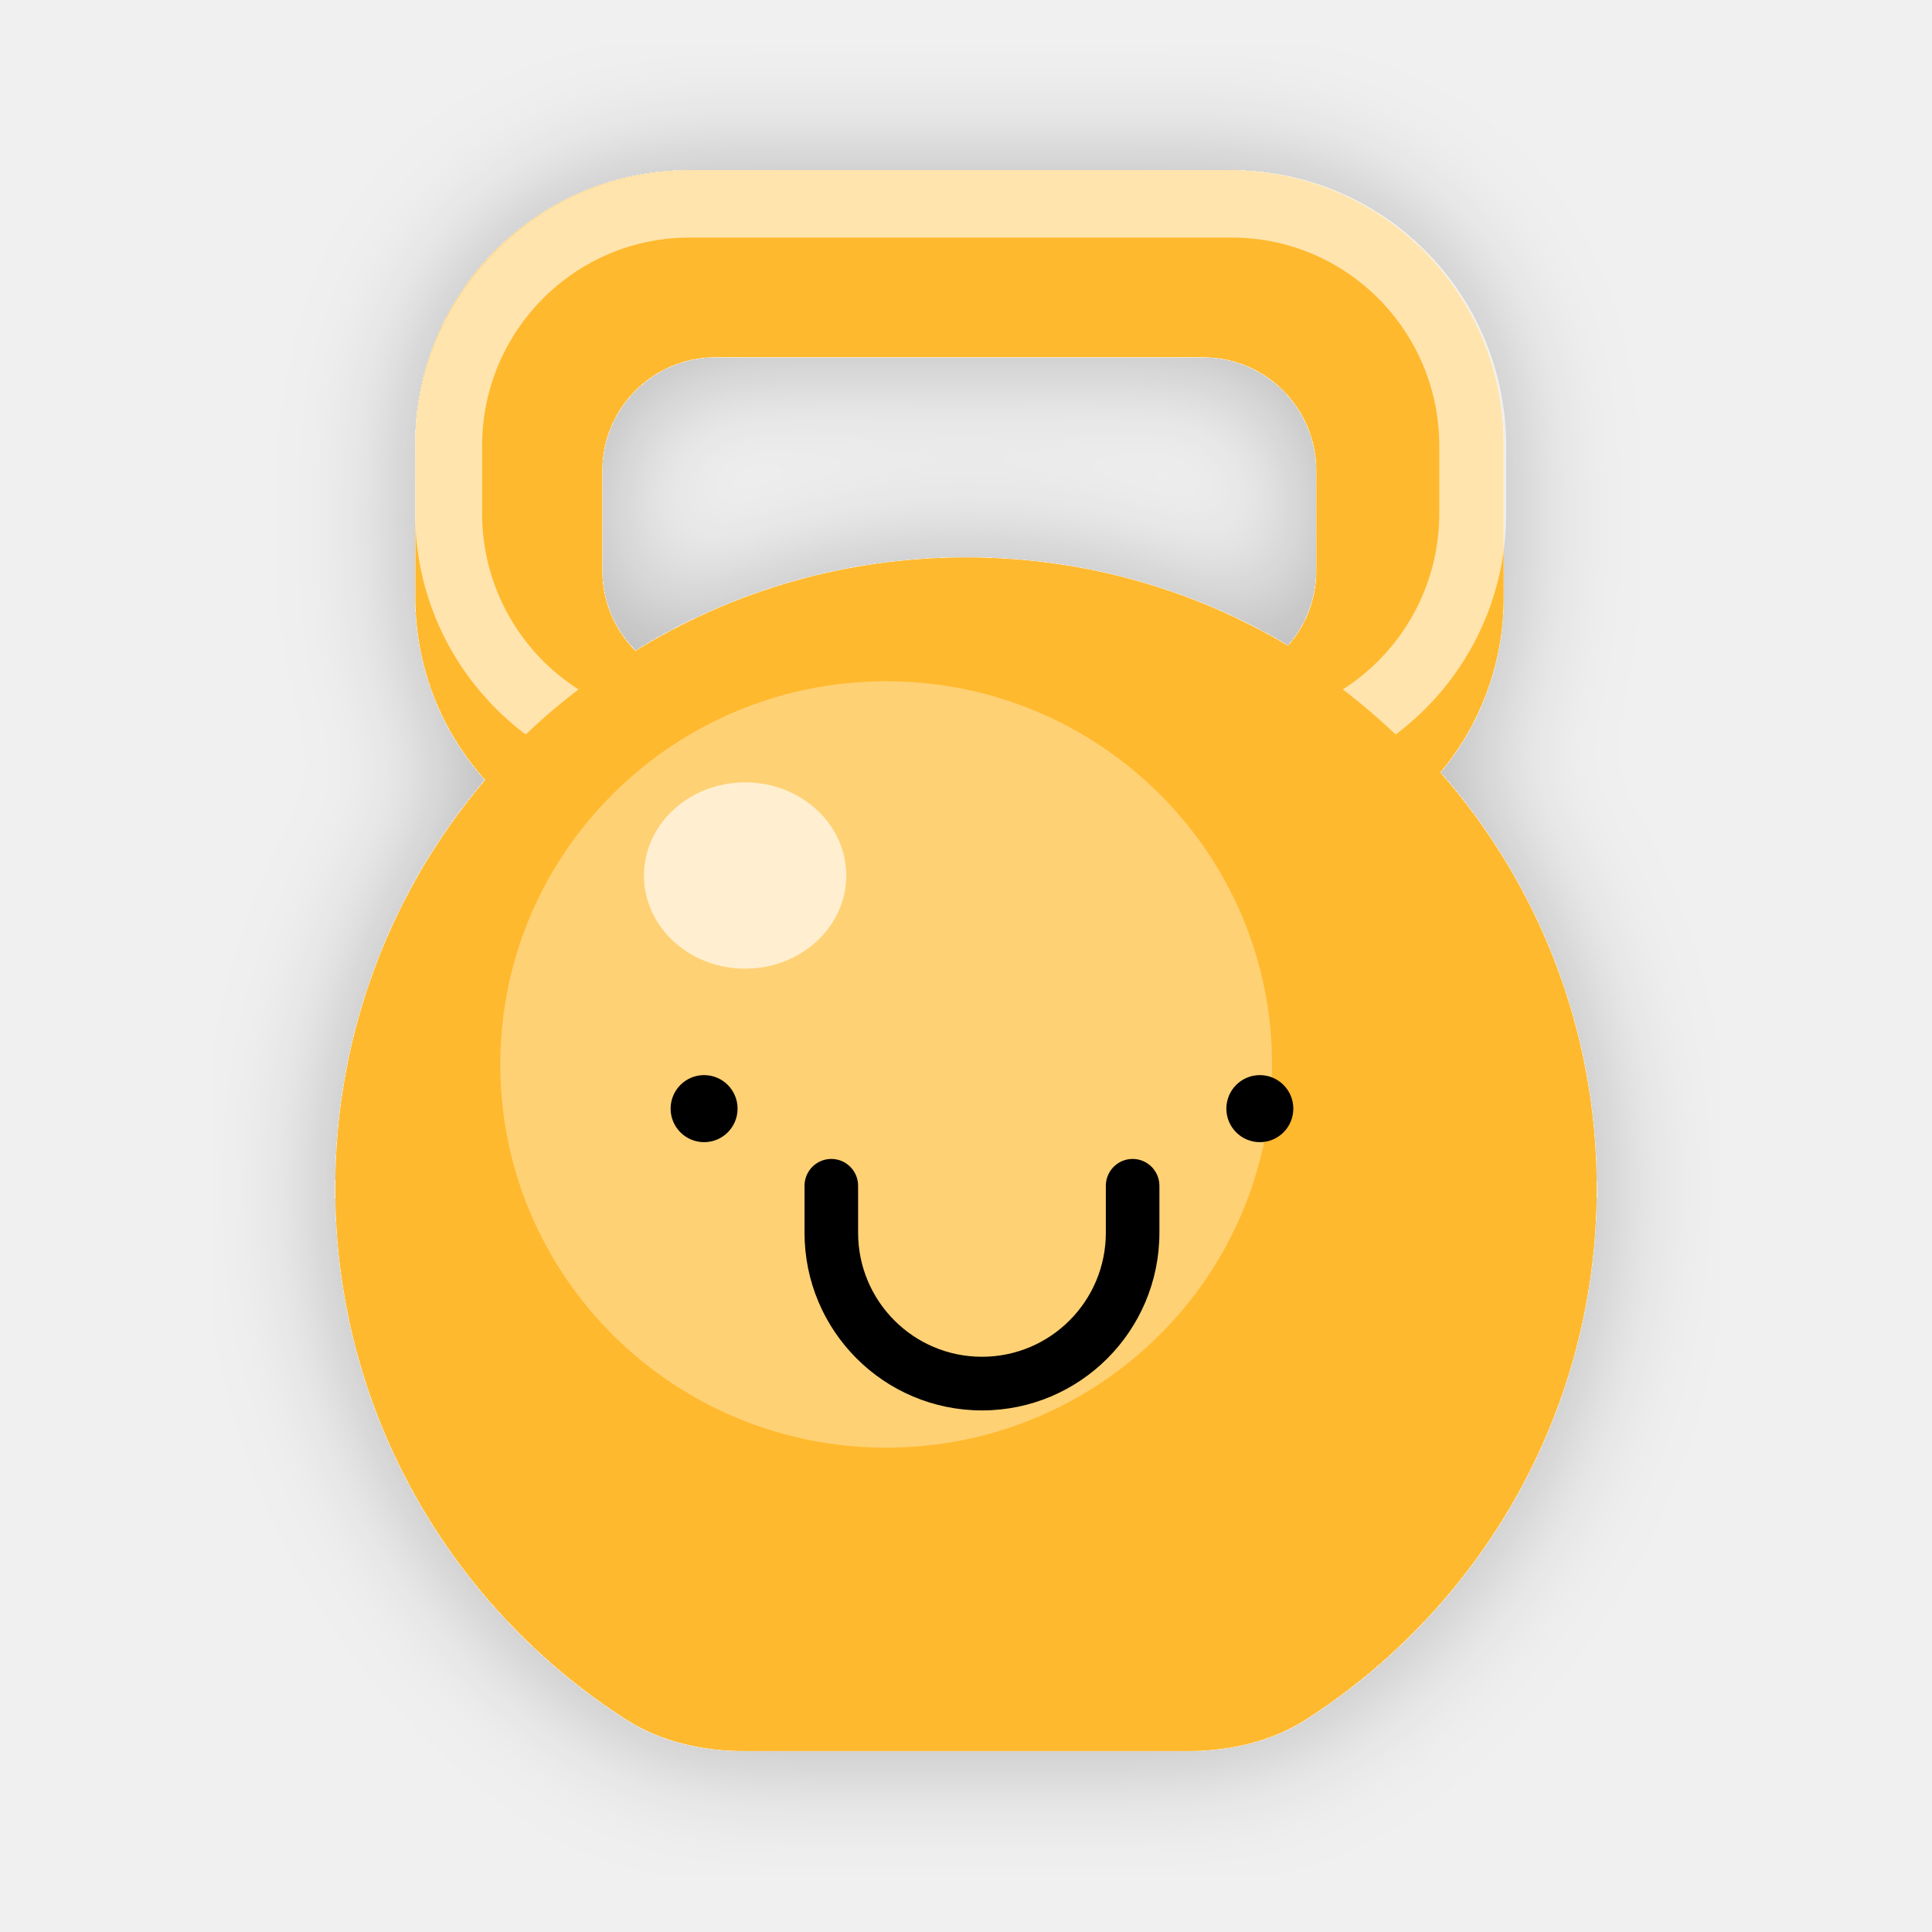
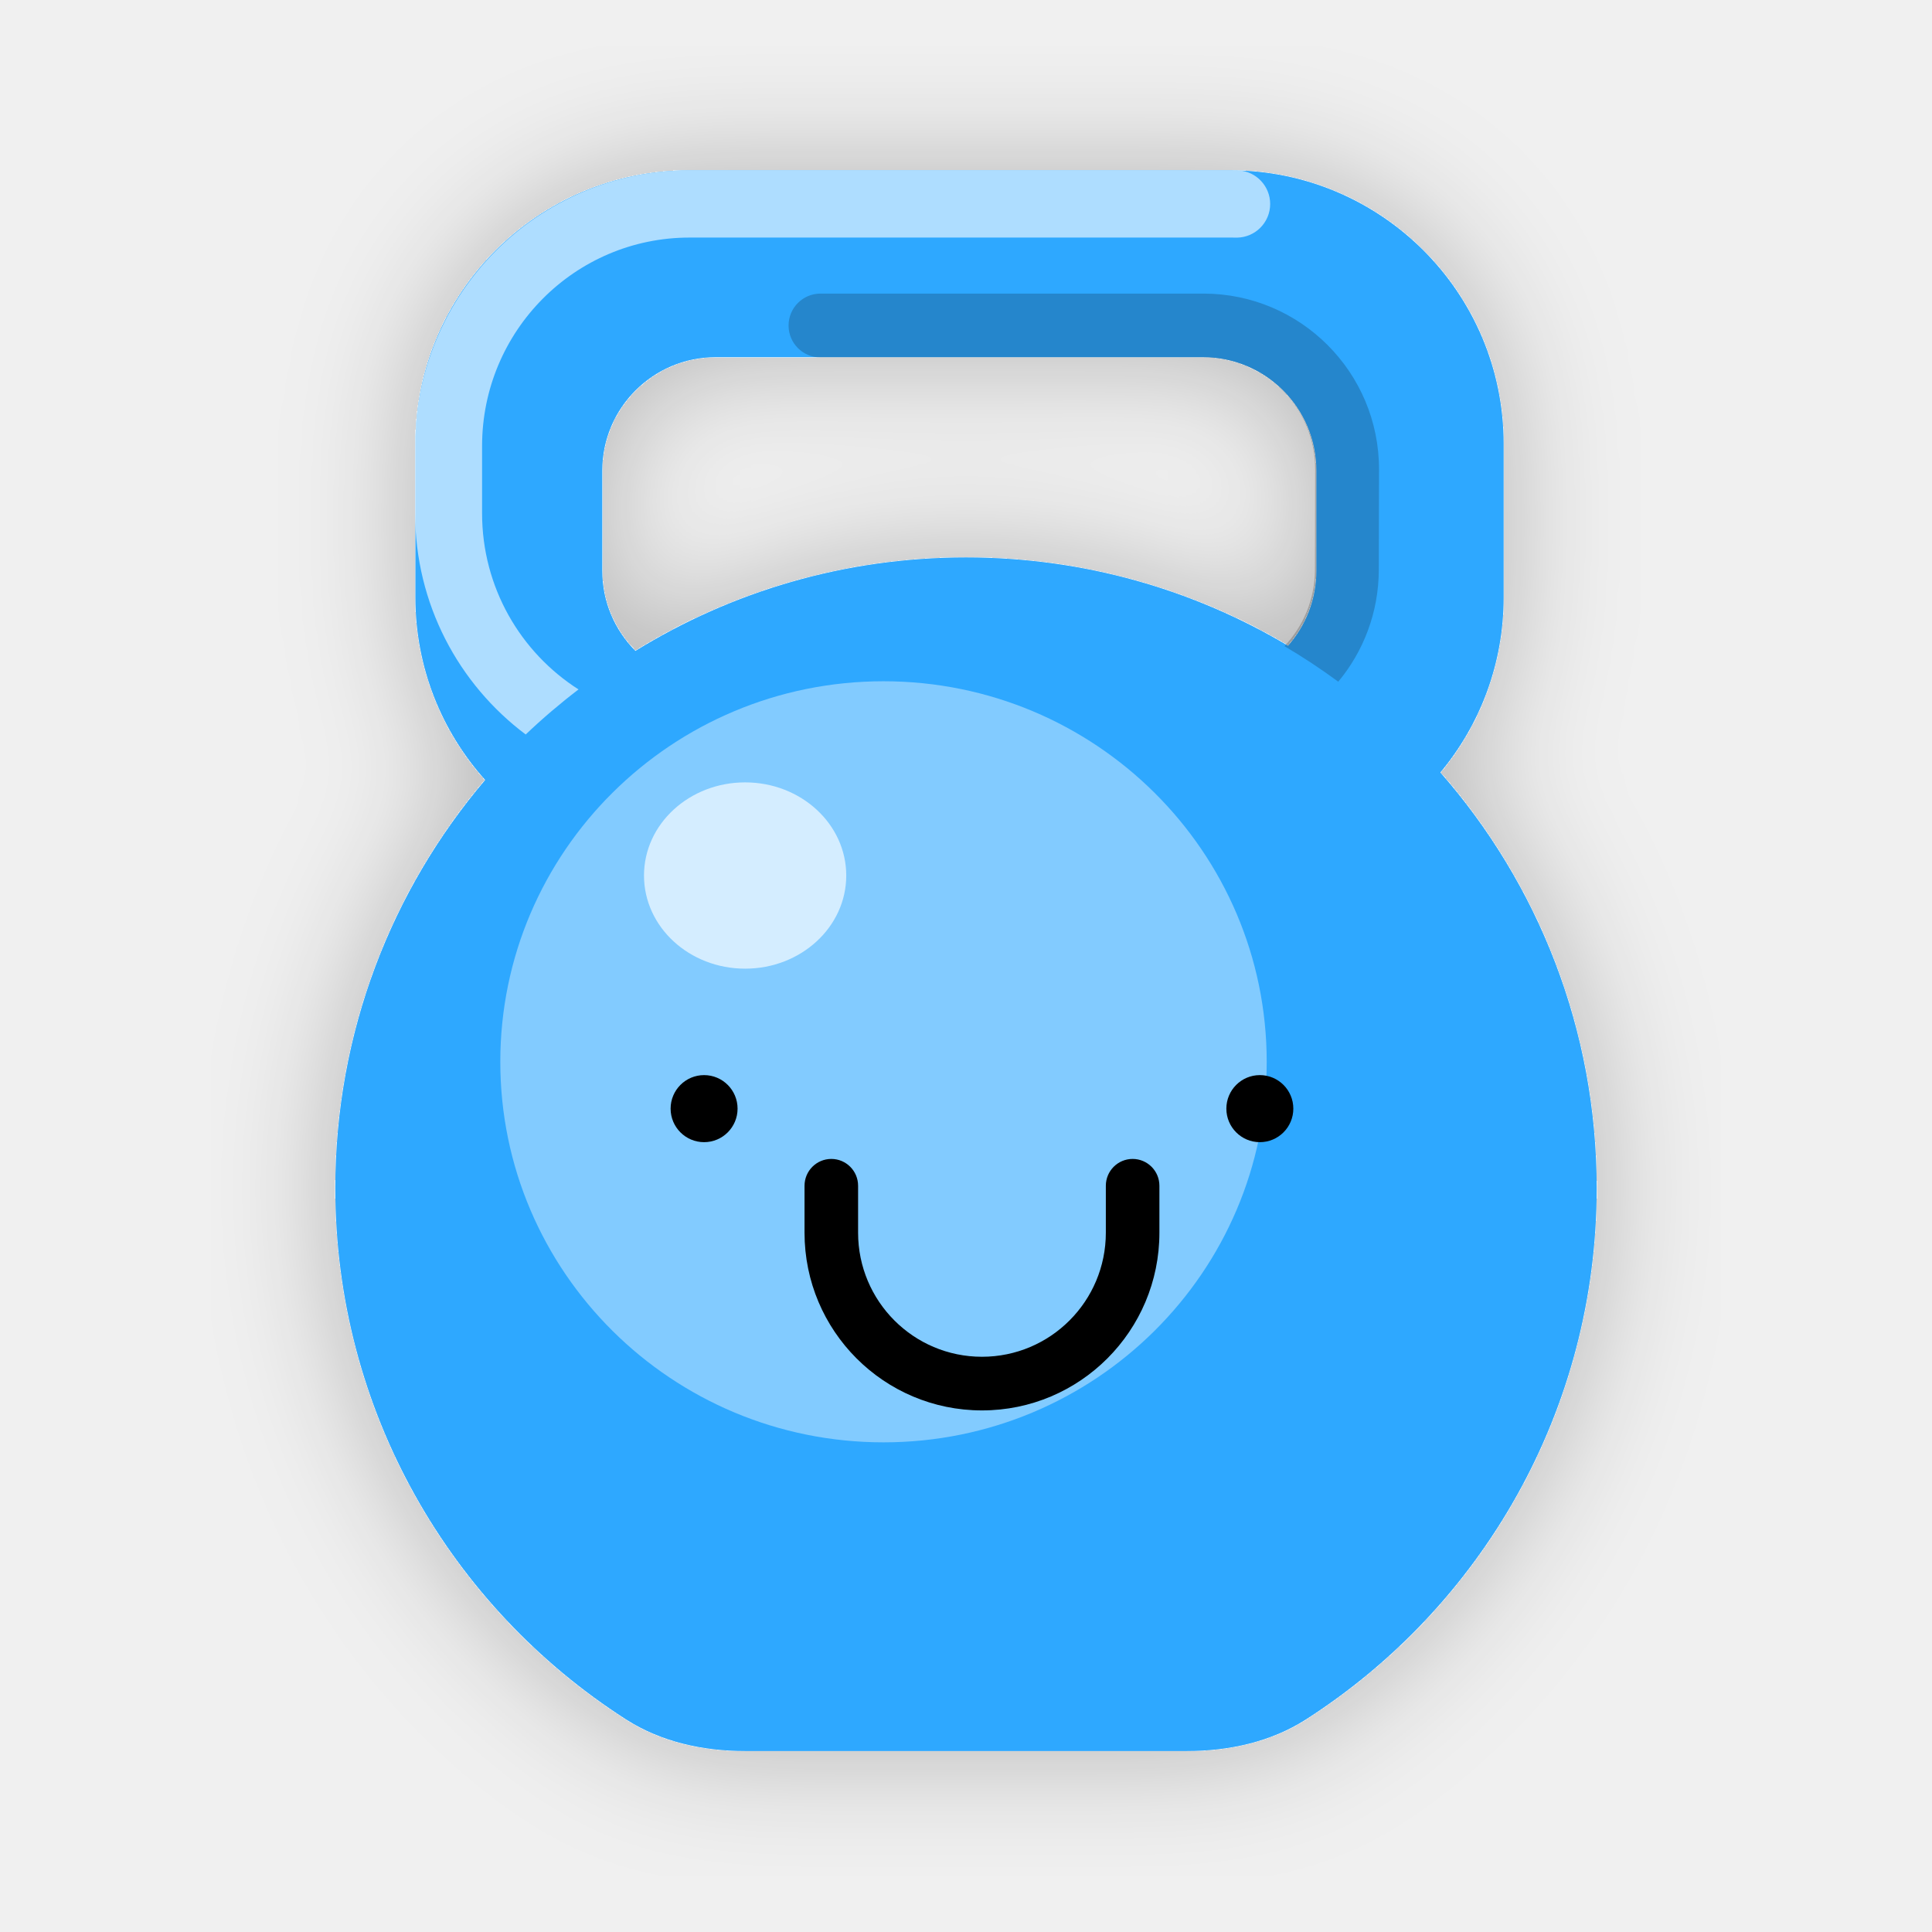
<svg xmlns="http://www.w3.org/2000/svg" preserveAspectRatio="none" overflow="visible" style="display: block;" width="363" height="363" viewBox="0 0 363 363" fill="none">
-   <g id="happy kettlebell">
-     <g id="Union" filter="url(#filter0_d_2865_98)">
-       <path fill-rule="evenodd" clip-rule="evenodd" d="M231.105 32C259.5 32 282.518 55.018 282.518 83.413V112.254C282.518 124.761 278.05 136.223 270.626 145.137C288.913 165.99 300 193.315 300 223.231C300 265.151 278.232 301.987 245.383 323.052C238.752 327.305 230.881 329 223.003 329H139.997C132.119 329 124.248 327.305 117.617 323.052C84.768 301.987 63 265.151 63 223.231C63 193.984 73.595 167.212 91.157 146.544C83.007 137.446 78.048 125.43 78.048 112.254V83.413C78.048 55.018 101.066 32 129.46 32H231.105ZM134.476 67.111C122.703 67.111 113.159 76.655 113.159 88.429V107.238C113.159 113.117 115.539 118.439 119.387 122.296C137.448 111.158 158.723 104.73 181.5 104.73C203.607 104.73 224.3 110.785 242.013 121.326C245.323 117.569 247.333 112.639 247.333 107.238V88.429C247.333 76.655 237.789 67.111 226.016 67.111H134.476Z" fill="#FFB92E" />
+   <g id="happy kettlebell-alt">
+     <g id="Union" filter="url(#filter0_d_0_4)">
+       <path fill-rule="evenodd" clip-rule="evenodd" d="M231.105 32C259.5 32 282.518 55.018 282.518 83.413V112.254C282.518 124.761 278.05 136.223 270.626 145.137C288.913 165.99 300 193.315 300 223.231C300 265.151 278.232 301.987 245.383 323.052C238.752 327.305 230.881 329 223.003 329H139.997C132.119 329 124.248 327.305 117.617 323.052C84.768 301.987 63 265.151 63 223.231C63 193.984 73.595 167.212 91.157 146.544C83.007 137.446 78.048 125.43 78.048 112.254V83.413C78.048 55.018 101.066 32 129.46 32H231.105ZM134.476 67.111C122.703 67.111 113.159 76.655 113.159 88.429V107.238C113.159 113.117 115.539 118.439 119.387 122.296C137.448 111.158 158.723 104.73 181.5 104.73C203.607 104.73 224.3 110.785 242.013 121.326C245.323 117.569 247.333 112.639 247.333 107.238V88.429C247.333 76.655 237.789 67.111 226.016 67.111H134.476Z" fill="#2EA8FF" />
    </g>
-     <ellipse id="Ellipse 512" cx="166.5" cy="200" rx="72.5" ry="72" fill="white" fill-opacity="0.34" />
+     <ellipse id="Ellipse 512" cx="166" cy="199.5" rx="72" ry="71.5" fill="white" fill-opacity="0.4" />
    <ellipse id="Ellipse 513" cx="140" cy="164.5" rx="19" ry="17.5" fill="white" fill-opacity="0.66" />
    <g id="Vector">
      <path d="M151.161 231.61V222.79C151.161 220.006 153.414 217.75 156.194 217.75C158.973 217.75 161.226 220.006 161.226 222.79V231.61C161.226 244.484 171.646 254.92 184.5 254.92C197.354 254.92 207.774 244.484 207.774 231.61V222.79C207.774 220.006 210.027 217.75 212.806 217.75C215.586 217.75 217.839 220.006 217.839 222.79V231.61C217.839 250.051 202.912 265 184.5 265C166.088 265 151.161 250.051 151.161 231.61Z" fill="black" />
      <path d="M138.581 208.3C138.581 211.779 135.764 214.6 132.29 214.6C128.816 214.6 126 211.779 126 208.3C126 204.821 128.816 202 132.29 202C135.764 202 138.581 204.821 138.581 208.3Z" fill="black" />
      <path d="M243 208.3C243 211.779 240.184 214.6 236.71 214.6C233.236 214.6 230.419 211.779 230.419 208.3C230.419 204.821 233.236 202 236.71 202C240.184 202 243 204.821 243 208.3Z" fill="black" />
    </g>
-     <path id="Subtract" d="M231.436 32C259.914 32 283 55.194 283 83.806V96.442C283 113.457 274.834 128.555 262.225 138C259.075 135.002 255.763 132.174 252.301 129.534C263.193 122.587 270.423 110.363 270.423 96.442V83.806C270.423 62.173 252.968 44.636 231.436 44.636H129.564C108.032 44.636 90.577 62.173 90.577 83.806V96.442C90.577 110.363 97.806 122.587 108.697 129.534C105.236 132.174 101.923 135.002 98.774 138C86.166 128.555 78 113.457 78 96.442V83.806C78 55.194 101.086 32 129.564 32H231.436Z" fill="white" fill-opacity="0.61" />
+     <path id="Subtract" d="M232 32.003V32.008C232.045 32.005 232.09 32.005 232.135 32.004C232.345 32.007 232.556 32.01 232.766 32.016C236.053 32.242 238.65 34.98 238.65 38.325C238.65 41.787 235.868 44.598 232.418 44.648C232.308 44.645 232.197 44.645 232.087 44.644C232.058 44.642 232.029 44.643 232 44.642V44.643C231.812 44.64 231.624 44.636 231.436 44.636H129.564C108.032 44.636 90.577 62.173 90.577 83.807V96.441C90.577 110.363 97.806 122.587 108.697 129.534C105.236 132.175 101.923 135.002 98.773 138C86.165 128.555 78 113.457 78 96.441V83.807C78 55.195 101.086 32 129.564 32H231.436C231.624 32 231.812 32.001 232 32.003Z" fill="white" fill-opacity="0.61" />
+     <path id="Subtract_2" d="M226.102 55.162C244.356 55.162 259.142 69.981 259.102 88.235L259.06 107.073C259.042 115.063 256.184 122.384 251.445 128.084C248.197 125.694 244.823 123.464 241.335 121.408C244.873 117.659 247.047 112.608 247.06 107.047L247.102 88.209C247.127 76.593 237.718 67.162 226.102 67.162H154.162C150.848 67.162 148.162 64.476 148.162 61.162C148.162 57.849 150.848 55.162 154.162 55.162H226.102Z" fill="black" fill-opacity="0.2" />
  </g>
  <defs>
-     <filter id="filter0_d_2865_98" x="39.7" y="8.7" width="283.6" height="343.6" filterUnits="userSpaceOnUse" color-interpolation-filters="sRGB">
+     <filter id="filter0_d_0_4" x="39.7" y="8.7" width="283.6" height="343.6" filterUnits="userSpaceOnUse" color-interpolation-filters="sRGB">
      <feFlood flood-opacity="0" result="BackgroundImageFix" />
      <feColorMatrix in="SourceAlpha" type="matrix" values="0 0 0 0 0 0 0 0 0 0 0 0 0 0 0 0 0 0 127 0" result="hardAlpha" />
      <feOffset />
      <feGaussianBlur stdDeviation="11.65" />
      <feComposite in2="hardAlpha" operator="out" />
      <feColorMatrix type="matrix" values="0 0 0 0 0 0 0 0 0 0 0 0 0 0 0 0 0 0 0.25 0" />
-       <feBlend mode="normal" in2="BackgroundImageFix" result="effect1_dropShadow_2865_98" />
-       <feBlend mode="normal" in="SourceGraphic" in2="effect1_dropShadow_2865_98" result="shape" />
+       <feBlend mode="normal" in2="BackgroundImageFix" result="effect1_dropShadow_0_4" />
+       <feBlend mode="normal" in="SourceGraphic" in2="effect1_dropShadow_0_4" result="shape" />
    </filter>
  </defs>
</svg>
